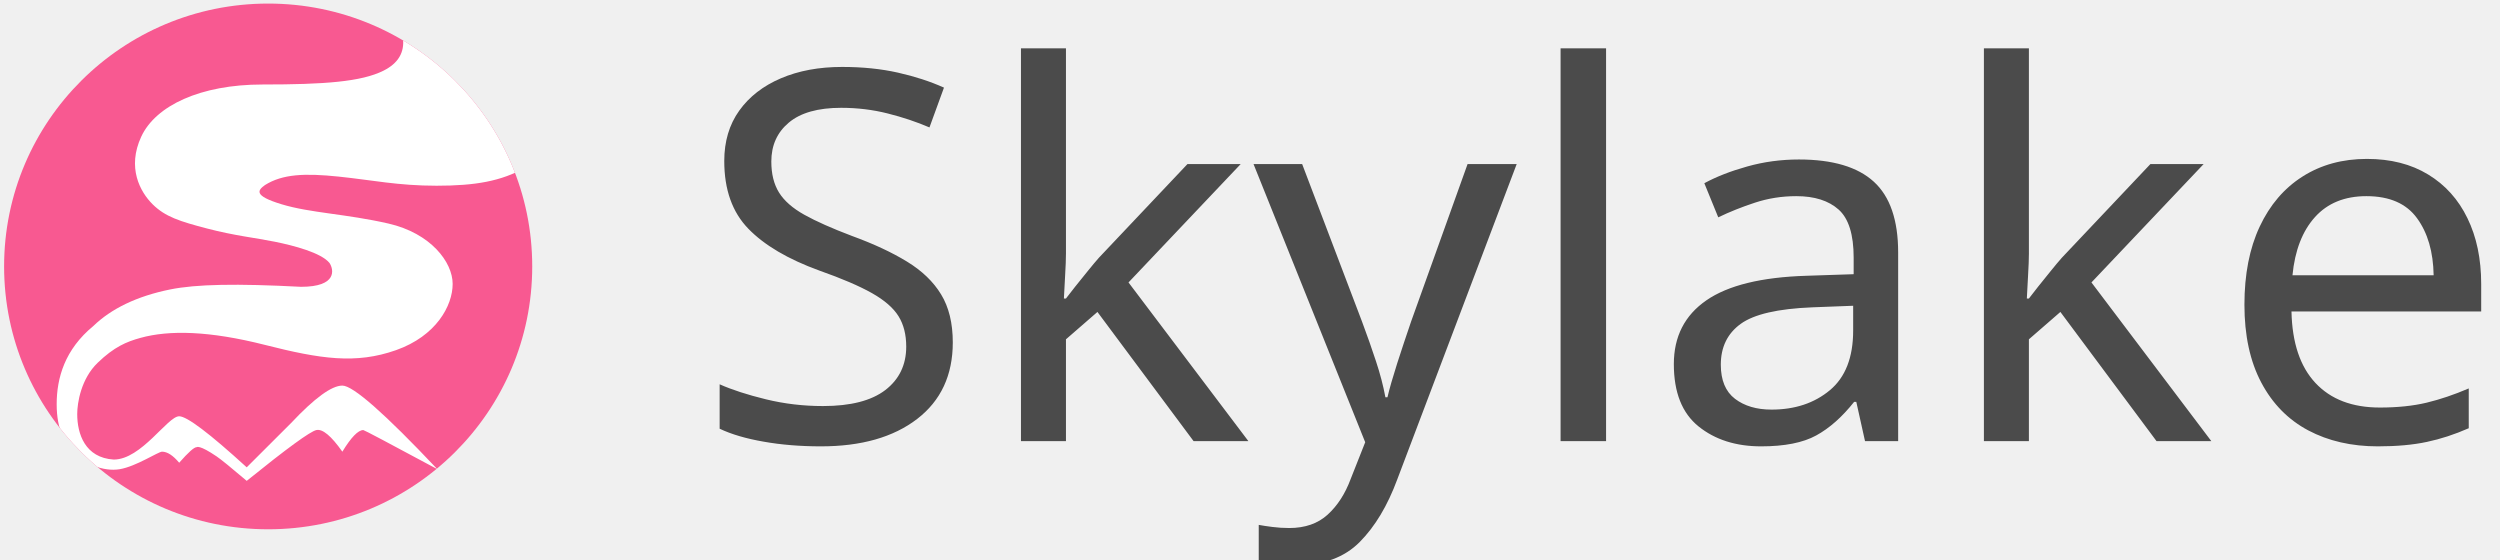
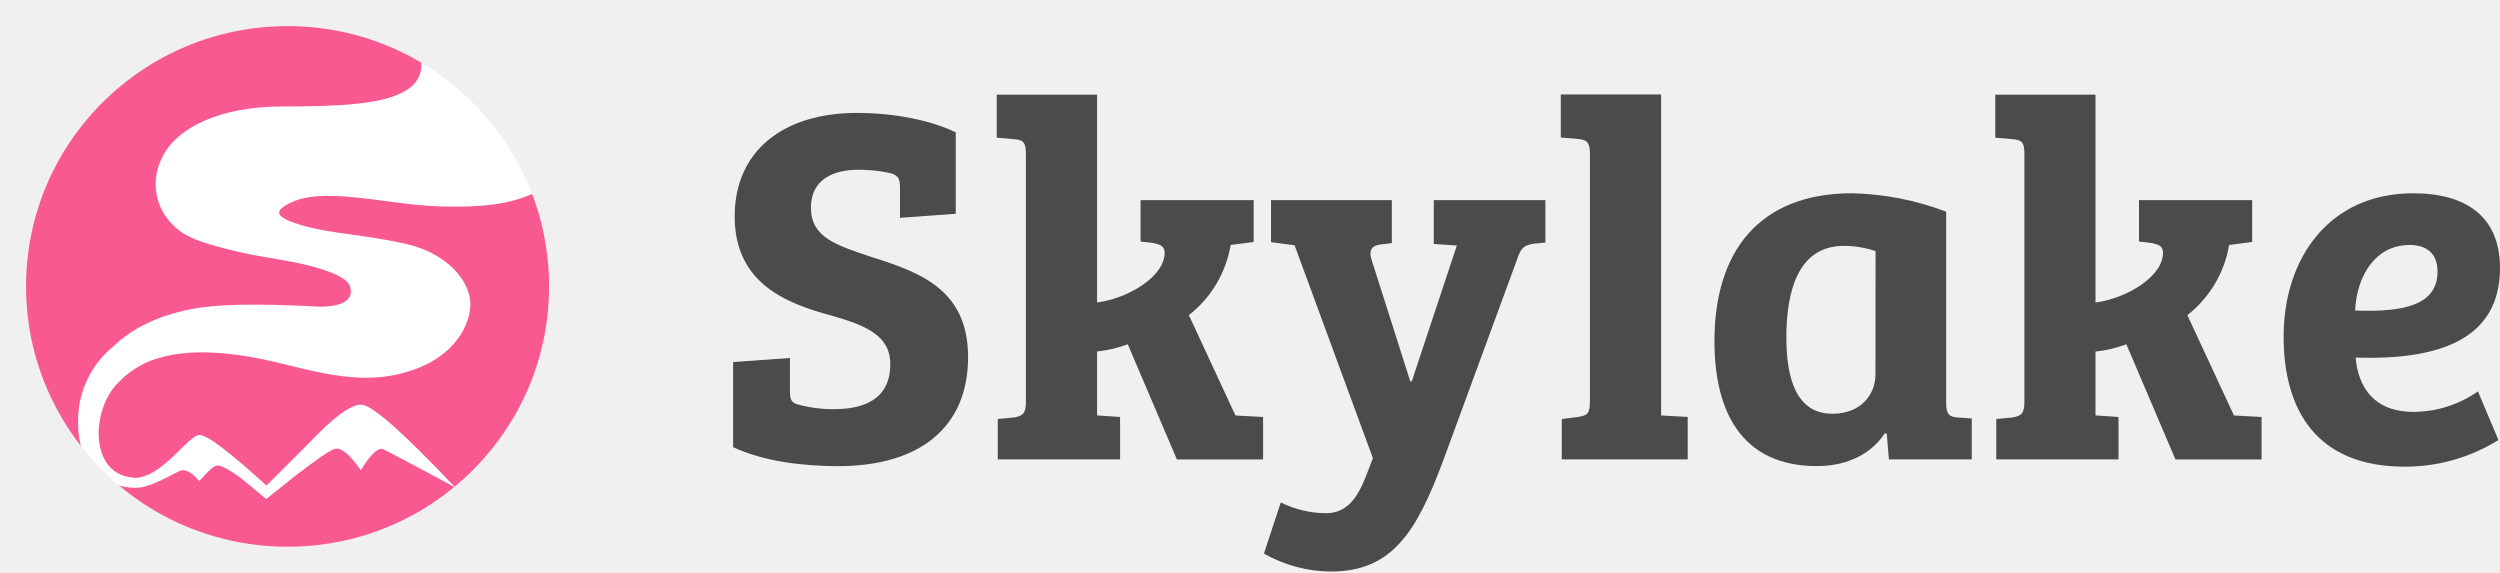
- <svg xmlns="http://www.w3.org/2000/svg" xmlns:xlink="http://www.w3.org/1999/xlink" width="474px" height="106px" viewBox="0 0 474 106" version="1.1">
+ <svg xmlns="http://www.w3.org/2000/svg" viewBox="0 0 478.67 109.68">
  <defs>
-     <ellipse id="path-1" cx="50.066" cy="49.838" rx="50.066" ry="49.838" />
-     <path d="M72.178,81.767 C62.196,71.199 56.191,65.915 54.163,65.915 C52.134,65.915 48.895,68.28 44.445,73.009 L36.03,81.411 C28.957,74.958 24.69,71.731 23.227,71.731 C21.034,71.731 16.072,79.94 10.817,79.94 C5.373,79.599 3.894,75.059 3.894,71.317 C3.894,69.173 4.63,64.614 7.77,61.589 C10.91,58.563 13.239,57.599 15.886,56.867 C21.34,55.358 28.935,55.52 39.494,58.201 C50.053,60.882 56.716,61.88 64.33,59.199 C71.943,56.517 75.076,50.78 75.076,46.639 C75.076,42.498 70.915,37.026 62.896,35.19 C54.876,33.353 48.117,33.195 42.659,31.54 C37.2,29.885 38.149,28.868 39.494,27.891 C42.83,25.795 47.03,25.625 53.44,26.287 C59.851,26.949 64.692,28.019 72.019,28.019 C79.347,28.019 84.274,27.176 88.901,24.555 C93.527,21.934 97.183,17.585 99.277,12.756 C100.672,9.536 101.354,5.284 101.321,0 L65.651,0 C65.986,2.743 64.753,4.814 61.954,6.212 C57.755,8.309 50.779,8.827 39.018,8.827 C27.258,8.827 18.761,12.839 16.035,18.714 C13.309,24.59 15.807,29.174 18.191,31.54 C20.576,33.906 23.357,34.783 28.547,36.14 C33.737,37.497 37.699,37.898 41.331,38.633 C44.964,39.367 50.147,40.723 51.728,42.664 C52.542,43.892 53.24,47.186 46.334,47.186 C34.11,46.547 26.465,46.678 21.489,47.691 C15.196,48.971 10.339,51.336 6.945,54.622 C1.559,59.054 3.51532285e-16,64.43 0,69.449 C0,74.467 1.635,76.927 3.447,78.803 C5.26,80.679 8.825,82.289 11.948,81.767 C15.071,81.244 19.259,78.444 19.978,78.444 C20.971,78.444 22.055,79.143 23.227,80.541 C24.953,78.576 26.052,77.593 26.526,77.593 C26.603,77.593 27.006,77.088 30.334,79.347 C31.16,79.908 33.059,81.452 36.03,83.977 C43.655,77.818 48.057,74.608 49.234,74.346 C50.412,74.084 52.055,75.451 54.163,78.444 C55.831,75.712 57.155,74.346 58.135,74.346 C58.298,74.346 62.978,76.82 72.178,81.767 Z" id="path-3" />
-     <ellipse id="path-5" cx="40.097" cy="43.322" rx="50.066" ry="49.838" />
+     <style>.cls-1,.cls-2{fill:none;}.cls-2{clip-rule:evenodd;}.cls-3{clip-path:url(#clip-path);}.cls-4{fill:#4b4b4b;}.cls-5{clip-path:url(#clip-path-2);}.cls-6{clip-path:url(#clip-path-3);}.cls-7{isolation:isolate;}.cls-8{clip-path:url(#clip-path-4);}.cls-9{clip-path:url(#clip-path-5);}.cls-10{fill:#f85991;}.cls-11{clip-path:url(#clip-path-6);}.cls-12{clip-path:url(#clip-path-8);}.cls-13{clip-path:url(#clip-path-9);}.cls-14{fill:#fff;}</style>
+     <clipPath id="clip-path" transform="translate(-123.78 -1047.68)">
+       <rect class="cls-1" x="94.56" y="1031.64" width="676" height="126" />
+     </clipPath>
+     <clipPath id="clip-path-2" transform="translate(-123.78 -1047.68)">
+       <ellipse class="cls-1" cx="178.84" cy="1102.52" rx="50.07" ry="49.84" />
+     </clipPath>
+     <clipPath id="clip-path-3" transform="translate(-123.78 -1047.68)">
+       <rect class="cls-1" width="1366" height="1272" />
+     </clipPath>
+     <clipPath id="clip-path-4" transform="translate(-123.78 -1047.68)">
+       <rect class="cls-1" x="123" y="1047" width="118" height="111" />
+     </clipPath>
+     <clipPath id="clip-path-5" transform="translate(-123.78 -1047.68)">
+       <rect class="cls-1" x="128" y="1052" width="101" height="101" />
+     </clipPath>
+     <clipPath id="clip-path-6" transform="translate(-123.78 -1047.68)">
+       <path class="cls-2" d="M210.93,1141q-15-15.86-18-15.85t-9.72,7.09l-8.41,8.41q-10.62-9.69-12.81-9.68c-2.19,0-7.15,8.2-12.41,8.2-5.44-.34-6.92-4.88-6.92-8.62,0-2.14.74-6.7,3.88-9.73a17,17,0,0,1,8.11-4.72c5.46-1.51,13.05-1.35,23.61,1.33s17.22,3.68,24.84,1,10.74-8.42,10.74-12.56-4.16-9.61-12.18-11.45-14.78-2-20.23-3.65-4.51-2.67-3.17-3.65c3.34-2.09,7.54-2.26,13.95-1.6s11.25,1.73,18.58,1.73,12.25-.84,16.88-3.46A25.12,25.12,0,0,0,238,1072q2.1-4.83,2-12.76H204.4q.49,4.13-3.7,6.22c-4.2,2.09-11.17,2.61-22.93,2.61s-20.26,4-23,9.89a10.89,10.89,0,0,0,2.16,12.82c2.38,2.37,5.16,3.25,10.35,4.6s9.16,1.76,12.79,2.5,8.81,2.09,10.39,4c.82,1.23,1.52,4.52-5.39,4.52-12.22-.64-19.87-.51-24.84.5-6.3,1.28-11.15,3.65-14.55,6.94a18.29,18.29,0,0,0-6.94,14.82c0,5,1.63,7.48,3.44,9.36a10.55,10.55,0,0,0,8.5,3c3.13-.52,7.32-3.32,8-3.32,1,0,2.08.7,3.25,2.09q2.59-2.94,3.3-2.94c.08,0,.48-.51,3.81,1.75.83.56,2.73,2.11,5.7,4.63q11.43-9.24,13.2-9.63c1.18-.26,2.82,1.1,4.93,4.1q2.51-4.1,4-4.1Q197.12,1133.54,210.93,1141Z" />
+     </clipPath>
+     <clipPath id="clip-path-8" transform="translate(-123.78 -1047.68)">
+       <rect class="cls-1" x="133" y="1054" width="113" height="95" />
+     </clipPath>
+     <clipPath id="clip-path-9" transform="translate(-123.78 -1047.68)">
+       <rect class="cls-1" x="138" y="1059" width="91" height="85" />
+     </clipPath>
  </defs>
-   <g id="Page-1" stroke="none" stroke-width="1" fill="none" fill-rule="evenodd">
-     <g id="logo-color" transform="translate(-128, -1052)">
-       <g id="Group-3" transform="translate(94, 1031)">
-         <text id="Skylake-Copy-2" font-family="BreeSerifSb, Bree Serif" font-size="98" font-weight="500" fill="#4B4B4B">
-           <tspan x="165.447" y="104.644">Skylake</tspan>
-         </text>
-         <g id="logo-copy-4" transform="translate(34.77825, 21.67714)">
-           <mask id="mask-2" fill="white">
-             <use xlink:href="#path-1" />
-           </mask>
-           <use id="Oval-Copy-2" fill="#F85991" xlink:href="#path-1" />
-           <g id="Oval-Copy-3" mask="url(#mask-2)">
-             <g transform="translate(9.968565, 6.516764)">
-               <mask id="mask-4" fill="white">
-                 <use xlink:href="#path-3" />
-               </mask>
-               <use id="Mask" stroke="none" fill="#FFFFFF" fill-rule="evenodd" xlink:href="#path-3" />
-               <mask id="mask-6" fill="white">
-                 <use xlink:href="#path-5" />
-               </mask>
-               <g id="Oval-Copy-3" stroke="none" fill="none" />
+   <g id="Layer_2" data-name="Layer 2">
+     <g id="Layer_1-2" data-name="Layer 1">
+       <g class="cls-3">
+         <path class="cls-4" d="M294.24,1117.42c0-5.59-4.8-7.45-11.27-9.32-8.82-2.35-18.52-6.27-18.52-19,0-12.54,9.31-19.8,23.42-19.8,7.06,0,14.11,1.38,18.91,3.73v15.58l-10.68.78v-5.68c0-1.57-.19-2.35-1.66-2.84a27.94,27.94,0,0,0-6.28-.69c-4.7,0-9.11,1.77-9.11,7.25,0,5.69,4.7,7.16,11.76,9.51,8.92,2.84,18.33,6.08,18.33,19.11,0,13.33-9.12,20.88-24.9,20.88-6.66,0-14.21-.88-20.09-3.63V1117l10.88-.78v6.17c0,1.57.1,2.36,1.57,2.75a25.63,25.63,0,0,0,7,.88C289.24,1126,294.24,1124.08,294.24,1117.42Z" transform="translate(-123.78 -1047.68)" />
+         <path class="cls-4" d="M333.83,1127.22l4.41.29v8.13H314.82v-7.74l3.13-.29c1.67-.3,2.26-.79,2.26-3v-47.44c0-2.05-.39-2.74-2.26-2.84l-3.33-.29v-8.23h19.21v39.79c6-.79,12.94-5,12.94-9.51,0-1.27-.79-1.57-2.06-1.86l-2.55-.3V1086h21.66v8l-4.41.59a21.61,21.61,0,0,1-8,13.43l8.92,19.21,5.29.29v8.13H349.12l-9.41-22.05a24.42,24.42,0,0,1-5.88,1.38Z" transform="translate(-123.78 -1047.68)" />
+         <path class="cls-4" d="M400.08,1135.94c-5,13.33-9.61,21.17-21.46,21.17a26.39,26.39,0,0,1-12.84-3.43l3.23-9.8a19.59,19.59,0,0,0,8.63,2.06c3.52,0,5.78-2.16,7.64-7l1.37-3.53-15-40.77-4.51-.59V1086h23.13v8.23l-2.35.29c-1.47.2-2.06,1.08-1.57,2.75l7.45,23.42h.29l8.63-26-4.42-.3V1086h21.37v8.13l-2.16.2c-2,.29-2.54.88-3.23,2.94Z" transform="translate(-123.78 -1047.68)" />
+         <path class="cls-4" d="M441.83,1127.22l5.09.29v8.13H422.81v-7.74l3.14-.39c1.86-.29,2.25-.69,2.25-3.14v-47.24c0-2.05-.49-2.74-2.35-2.84l-3.23-.29v-8.23h19.21Z" transform="translate(-123.78 -1047.68)" />
+         <path class="cls-4" d="M496.41,1124.86c0,2,.49,2.65,2.16,2.75l2.74.19v7.84H485.44l-.4-4.9-.39-.09c-2.35,3.62-6.76,6.27-13,6.27-14.51,0-19.61-10.59-19.61-23.91,0-17.25,8.63-28.33,26.37-28.33a54.37,54.37,0,0,1,18,3.53Zm-13.52-29.1a18.68,18.68,0,0,0-6.08-1c-8.53,0-11,8.23-11,17.54,0,7.55,1.77,14.6,8.82,14.6,5.4,0,8.24-3.62,8.24-7.54Z" transform="translate(-123.78 -1047.68)" />
+         <path class="cls-4" d="M525,1127.22l4.41.29v8.13H506v-7.74l3.14-.29c1.66-.3,2.25-.79,2.25-3v-47.44c0-2.05-.39-2.74-2.25-2.84l-3.33-.29v-8.23H525v39.79c6-.79,12.93-5,12.93-9.51,0-1.27-.78-1.57-2.06-1.86l-2.54-.3V1086H555v8l-4.41.59a21.66,21.66,0,0,1-8,13.43l8.92,19.21,5.29.29v8.13H540.31l-9.4-22.05A24.53,24.53,0,0,1,525,1115Z" transform="translate(-123.78 -1047.68)" />
+         <path class="cls-4" d="M602.45,1099c0,14-12.25,17.64-27.64,17.15.49,5.69,3.53,10.39,11.07,10.39a21.68,21.68,0,0,0,12.35-3.92l3.92,9.31a33.8,33.8,0,0,1-18,5.1c-16.76,0-23.13-10.78-23.13-24.9,0-15,8.72-27.44,24.8-27.44C596,1084.68,602.45,1089.19,602.45,1099Zm-17.35-4.41c-6.47,0-10.09,5.88-10.39,12.54,9.8.4,15.78-1.27,15.78-7.44C590.49,1096.05,588.24,1094.58,585.1,1094.58Z" transform="translate(-123.78 -1047.68)" />
+       </g>
+       <g class="cls-5">
+         <g class="cls-6">
+           <g class="cls-7">
+             <g class="cls-8">
+               <g class="cls-9">
+                 <rect class="cls-10" width="110.13" height="109.68" />
+               </g>
+               <g class="cls-11">
+                 <g class="cls-9">
+                   <g class="cls-7">
+                     <g class="cls-12">
+                       <g class="cls-13">
+                         <rect class="cls-14" x="9.97" y="6.52" width="111.32" height="93.98" />
+                       </g>
+                     </g>
+                   </g>
+                 </g>
+               </g>
            </g>
          </g>
        </g>
      </g>
    </g>
  </g>
</svg>
